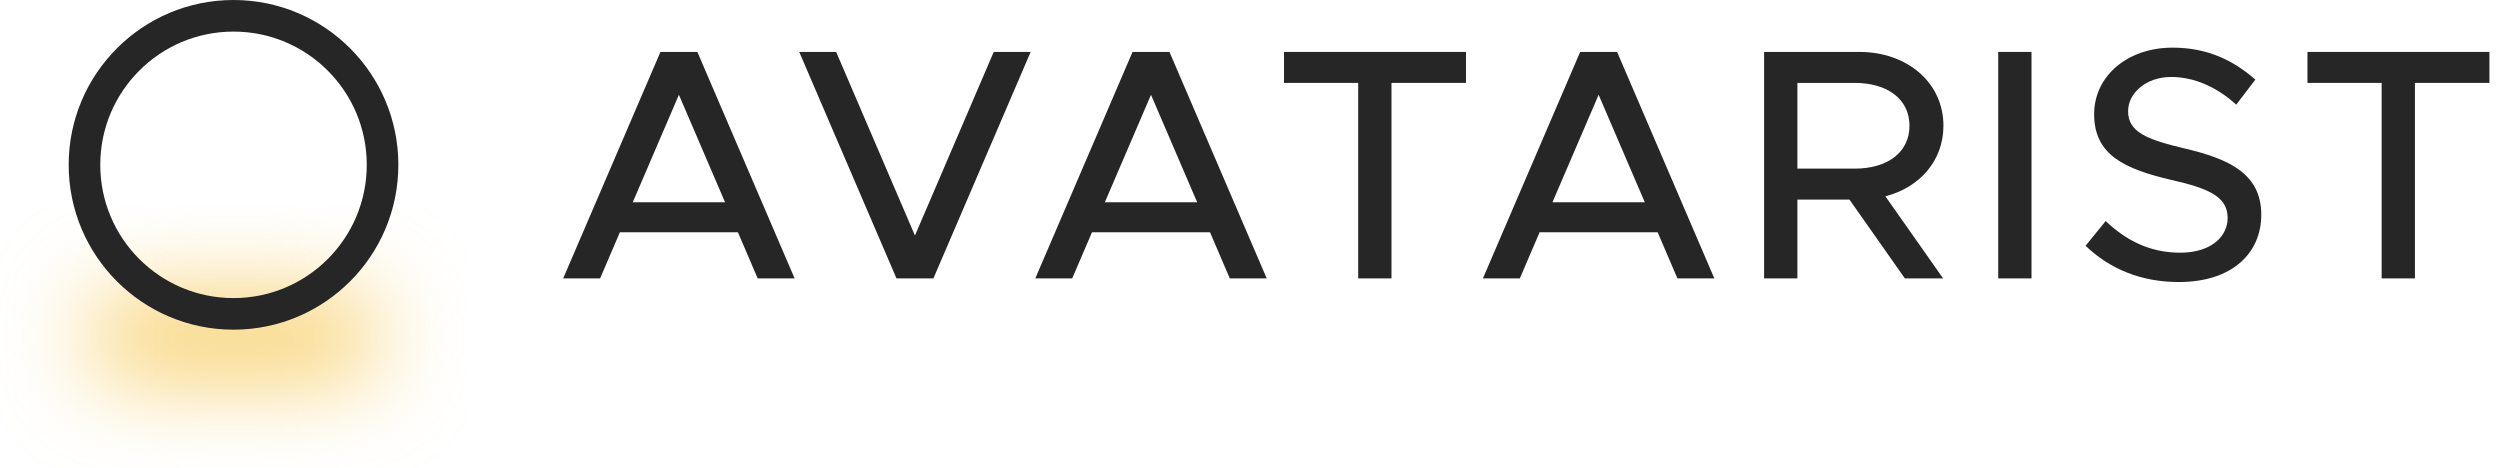
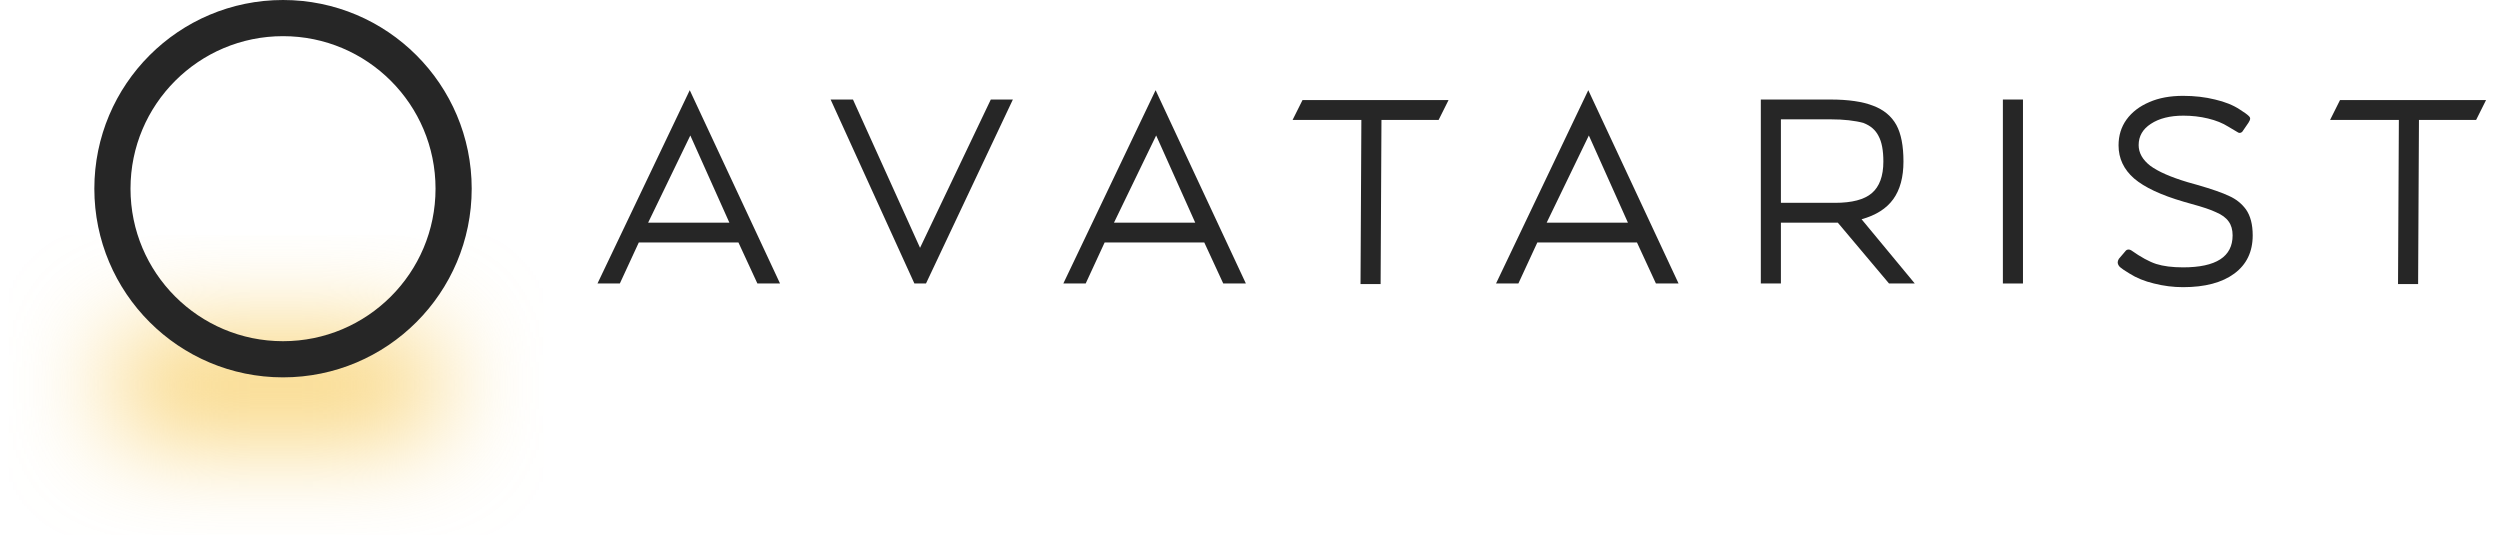
- <svg xmlns="http://www.w3.org/2000/svg" width="182" height="34" viewBox="0 0 182 34" fill="none">
-   <g filter="url(#filter0_f_850_5661)">
-     <rect x="7" y="22" width="20" height="5" fill="#F6C447" />
+ <svg xmlns="http://www.w3.org/2000/svg" width="159" height="34" viewBox="0 0 159 34" fill="none">
+   <g filter="url(#filter0_f_1186_26434)">
+     <rect x="7.551" y="22" width="20" height="5" fill="#F6C447" />
  </g>
-   <circle cx="17" cy="12" r="10.85" stroke="#262626" stroke-width="2.3" />
-   <path d="M55.16 20.268L53.72 16.908H45.128L43.688 20.268H41L48.08 3.78H50.768L57.848 20.268H55.16ZM46.064 14.724H52.784L49.424 6.9L46.064 14.724Z" fill="#262626" />
-   <path d="M72.344 3.78H75.032L67.952 20.268H65.264L58.184 3.78H60.872L66.608 17.148L72.344 3.78Z" fill="#262626" />
-   <path d="M89.529 20.268L88.089 16.908H79.497L78.057 20.268H75.369L82.449 3.78H85.137L92.217 20.268H89.529ZM80.433 14.724H87.153L83.793 6.9L80.433 14.724Z" fill="#262626" />
-   <path d="M98.876 20.268V6.036H93.476V3.78H106.724V6.036H101.3V20.268H98.876Z" fill="#262626" />
-   <path d="M122.116 20.268L120.676 16.908H112.084L110.644 20.268H107.956L115.036 3.78H117.724L124.804 20.268H122.116ZM113.02 14.724H119.74L116.38 6.9L113.02 14.724Z" fill="#262626" />
-   <path d="M141.482 9.156C141.482 11.7 139.754 13.644 137.258 14.292L141.458 20.268H138.674L134.642 14.532H130.85V20.268H128.426V3.78H135.362C138.842 3.78 141.482 6.012 141.482 9.156ZM130.85 6.036V12.276H135.026C137.402 12.276 139.01 11.1 139.01 9.156C139.01 7.212 137.402 6.036 135.026 6.036H130.85Z" fill="#262626" />
-   <path d="M145.47 20.268V3.78H147.894V20.268H145.47Z" fill="#262626" />
-   <path d="M158.621 20.532C155.861 20.532 153.581 19.572 151.829 17.892L153.293 16.092C154.757 17.484 156.485 18.396 158.717 18.396C160.997 18.396 162.173 17.196 162.173 15.876C162.173 14.316 160.805 13.716 158.045 13.092C154.685 12.3 152.453 11.292 152.453 8.316C152.453 5.556 154.853 3.468 158.165 3.468C160.709 3.468 162.605 4.404 164.189 5.796L162.797 7.62C161.405 6.348 159.749 5.604 158.069 5.604C156.221 5.604 154.925 6.78 154.925 8.1C154.925 9.636 156.341 10.164 159.053 10.812C162.341 11.58 164.621 12.684 164.621 15.636C164.621 18.42 162.509 20.532 158.621 20.532Z" fill="#262626" />
-   <path d="M173.383 20.268V6.036H167.983V3.78H181.231V6.036H175.807V20.268H173.383Z" fill="#262626" />
+   <circle cx="18" cy="12" r="10.85" stroke="#262626" stroke-width="2.3" />
+   <path d="M48.17 18.03L46.964 15.42H40.628L39.422 18.03H38L43.868 5.736L49.61 18.03H48.17ZM41.222 14.16H46.388L43.904 8.616L41.222 14.16Z" fill="#262626" />
+   <path d="M64.419 6.33L58.893 18.03H58.155L52.827 6.33H54.249L58.515 15.762L63.015 6.33H64.419Z" fill="#262626" />
+   <path d="M77.798 18.03L76.592 15.42H70.256L69.05 18.03H67.628L73.496 5.736L79.238 18.03H77.798ZM70.85 14.16H76.016L73.532 8.616L70.85 14.16Z" fill="#262626" />
+   <path d="M86.529 18.066L86.583 7.626H82.209L82.839 6.366H92.127L91.497 7.626H87.861L87.807 18.066H86.529Z" fill="#262626" />
+   <path d="M105.317 18.03L104.111 15.42H97.775L96.569 18.03H95.147L101.015 5.736L106.757 18.03H105.317ZM98.369 14.16H103.535L101.051 8.616L98.369 14.16Z" fill="#262626" />
+   <path d="M116.416 6.33C117.556 6.33 118.462 6.462 119.134 6.726C119.806 6.978 120.298 7.386 120.61 7.95C120.91 8.502 121.06 9.276 121.06 10.272C121.06 11.268 120.844 12.066 120.412 12.666C119.98 13.266 119.308 13.692 118.396 13.944L121.78 18.03H120.142L116.884 14.16H113.266V18.03H111.988V6.33H116.416ZM119.782 10.272C119.782 9.564 119.68 9.024 119.476 8.652C119.284 8.268 118.966 7.992 118.522 7.824H118.54C117.964 7.668 117.262 7.59 116.434 7.59H113.266V12.9H116.704C117.784 12.9 118.564 12.696 119.044 12.288C119.536 11.868 119.782 11.196 119.782 10.272Z" fill="#262626" />
+   <path d="M128.661 6.33V18.03H127.383V6.33H128.661Z" fill="#262626" />
+   <path d="M134.74 9.246C134.74 8.622 134.908 8.076 135.244 7.608C135.592 7.128 136.078 6.756 136.702 6.492C137.302 6.228 138.016 6.096 138.844 6.096C139.576 6.096 140.254 6.174 140.878 6.33C141.502 6.474 142.024 6.684 142.444 6.96C142.732 7.14 142.93 7.284 143.038 7.392C143.086 7.44 143.11 7.488 143.11 7.536C143.11 7.608 143.074 7.698 143.002 7.806L142.606 8.382C142.558 8.43 142.504 8.454 142.444 8.454C142.396 8.454 142.348 8.436 142.3 8.4L141.724 8.058C141.364 7.83 140.932 7.656 140.428 7.536C139.936 7.416 139.414 7.356 138.862 7.356C138.01 7.356 137.32 7.53 136.792 7.878C136.276 8.214 136.018 8.664 136.018 9.228C136.018 9.72 136.264 10.158 136.756 10.542C137.26 10.914 138.052 11.262 139.132 11.586L139.708 11.748C140.668 12.024 141.358 12.264 141.778 12.468C142.21 12.66 142.564 12.942 142.84 13.314C143.128 13.722 143.272 14.274 143.272 14.97C143.272 16.014 142.882 16.824 142.102 17.4C141.322 17.976 140.236 18.264 138.844 18.264C138.22 18.264 137.602 18.186 136.99 18.03C136.39 17.886 135.874 17.676 135.442 17.4C135.142 17.22 134.938 17.082 134.83 16.986C134.734 16.89 134.686 16.788 134.686 16.68C134.686 16.62 134.71 16.548 134.758 16.464L135.172 15.978C135.22 15.906 135.292 15.87 135.388 15.87C135.436 15.87 135.49 15.888 135.55 15.924C136.162 16.356 136.69 16.644 137.134 16.788C137.59 16.932 138.16 17.004 138.844 17.004C140.944 17.004 141.994 16.326 141.994 14.97C141.994 14.61 141.91 14.316 141.742 14.088C141.574 13.848 141.304 13.65 140.932 13.494C140.608 13.338 140.092 13.164 139.384 12.972L138.88 12.828C137.44 12.408 136.39 11.916 135.73 11.352C135.07 10.776 134.74 10.074 134.74 9.246Z" fill="#262626" />
+   <path d="M152.514 18.066L152.568 7.626H148.194L148.824 6.366H158.112L157.482 7.626H153.846L153.792 18.066H152.514Z" fill="#262626" />
  <defs>
-     <filter id="filter0_f_850_5661" x="0" y="15" width="34" height="19" filterUnits="userSpaceOnUse" color-interpolation-filters="sRGB">
+     <filter id="filter0_f_1186_26434" x="0.551" y="15" width="34" height="19" filterUnits="userSpaceOnUse" color-interpolation-filters="sRGB">
      <feFlood flood-opacity="0" result="BackgroundImageFix" />
      <feBlend mode="normal" in="SourceGraphic" in2="BackgroundImageFix" result="shape" />
-       <feGaussianBlur stdDeviation="3.5" result="effect1_foregroundBlur_850_5661" />
+       <feGaussianBlur stdDeviation="3.5" result="effect1_foregroundBlur_1186_26434" />
    </filter>
  </defs>
</svg>
